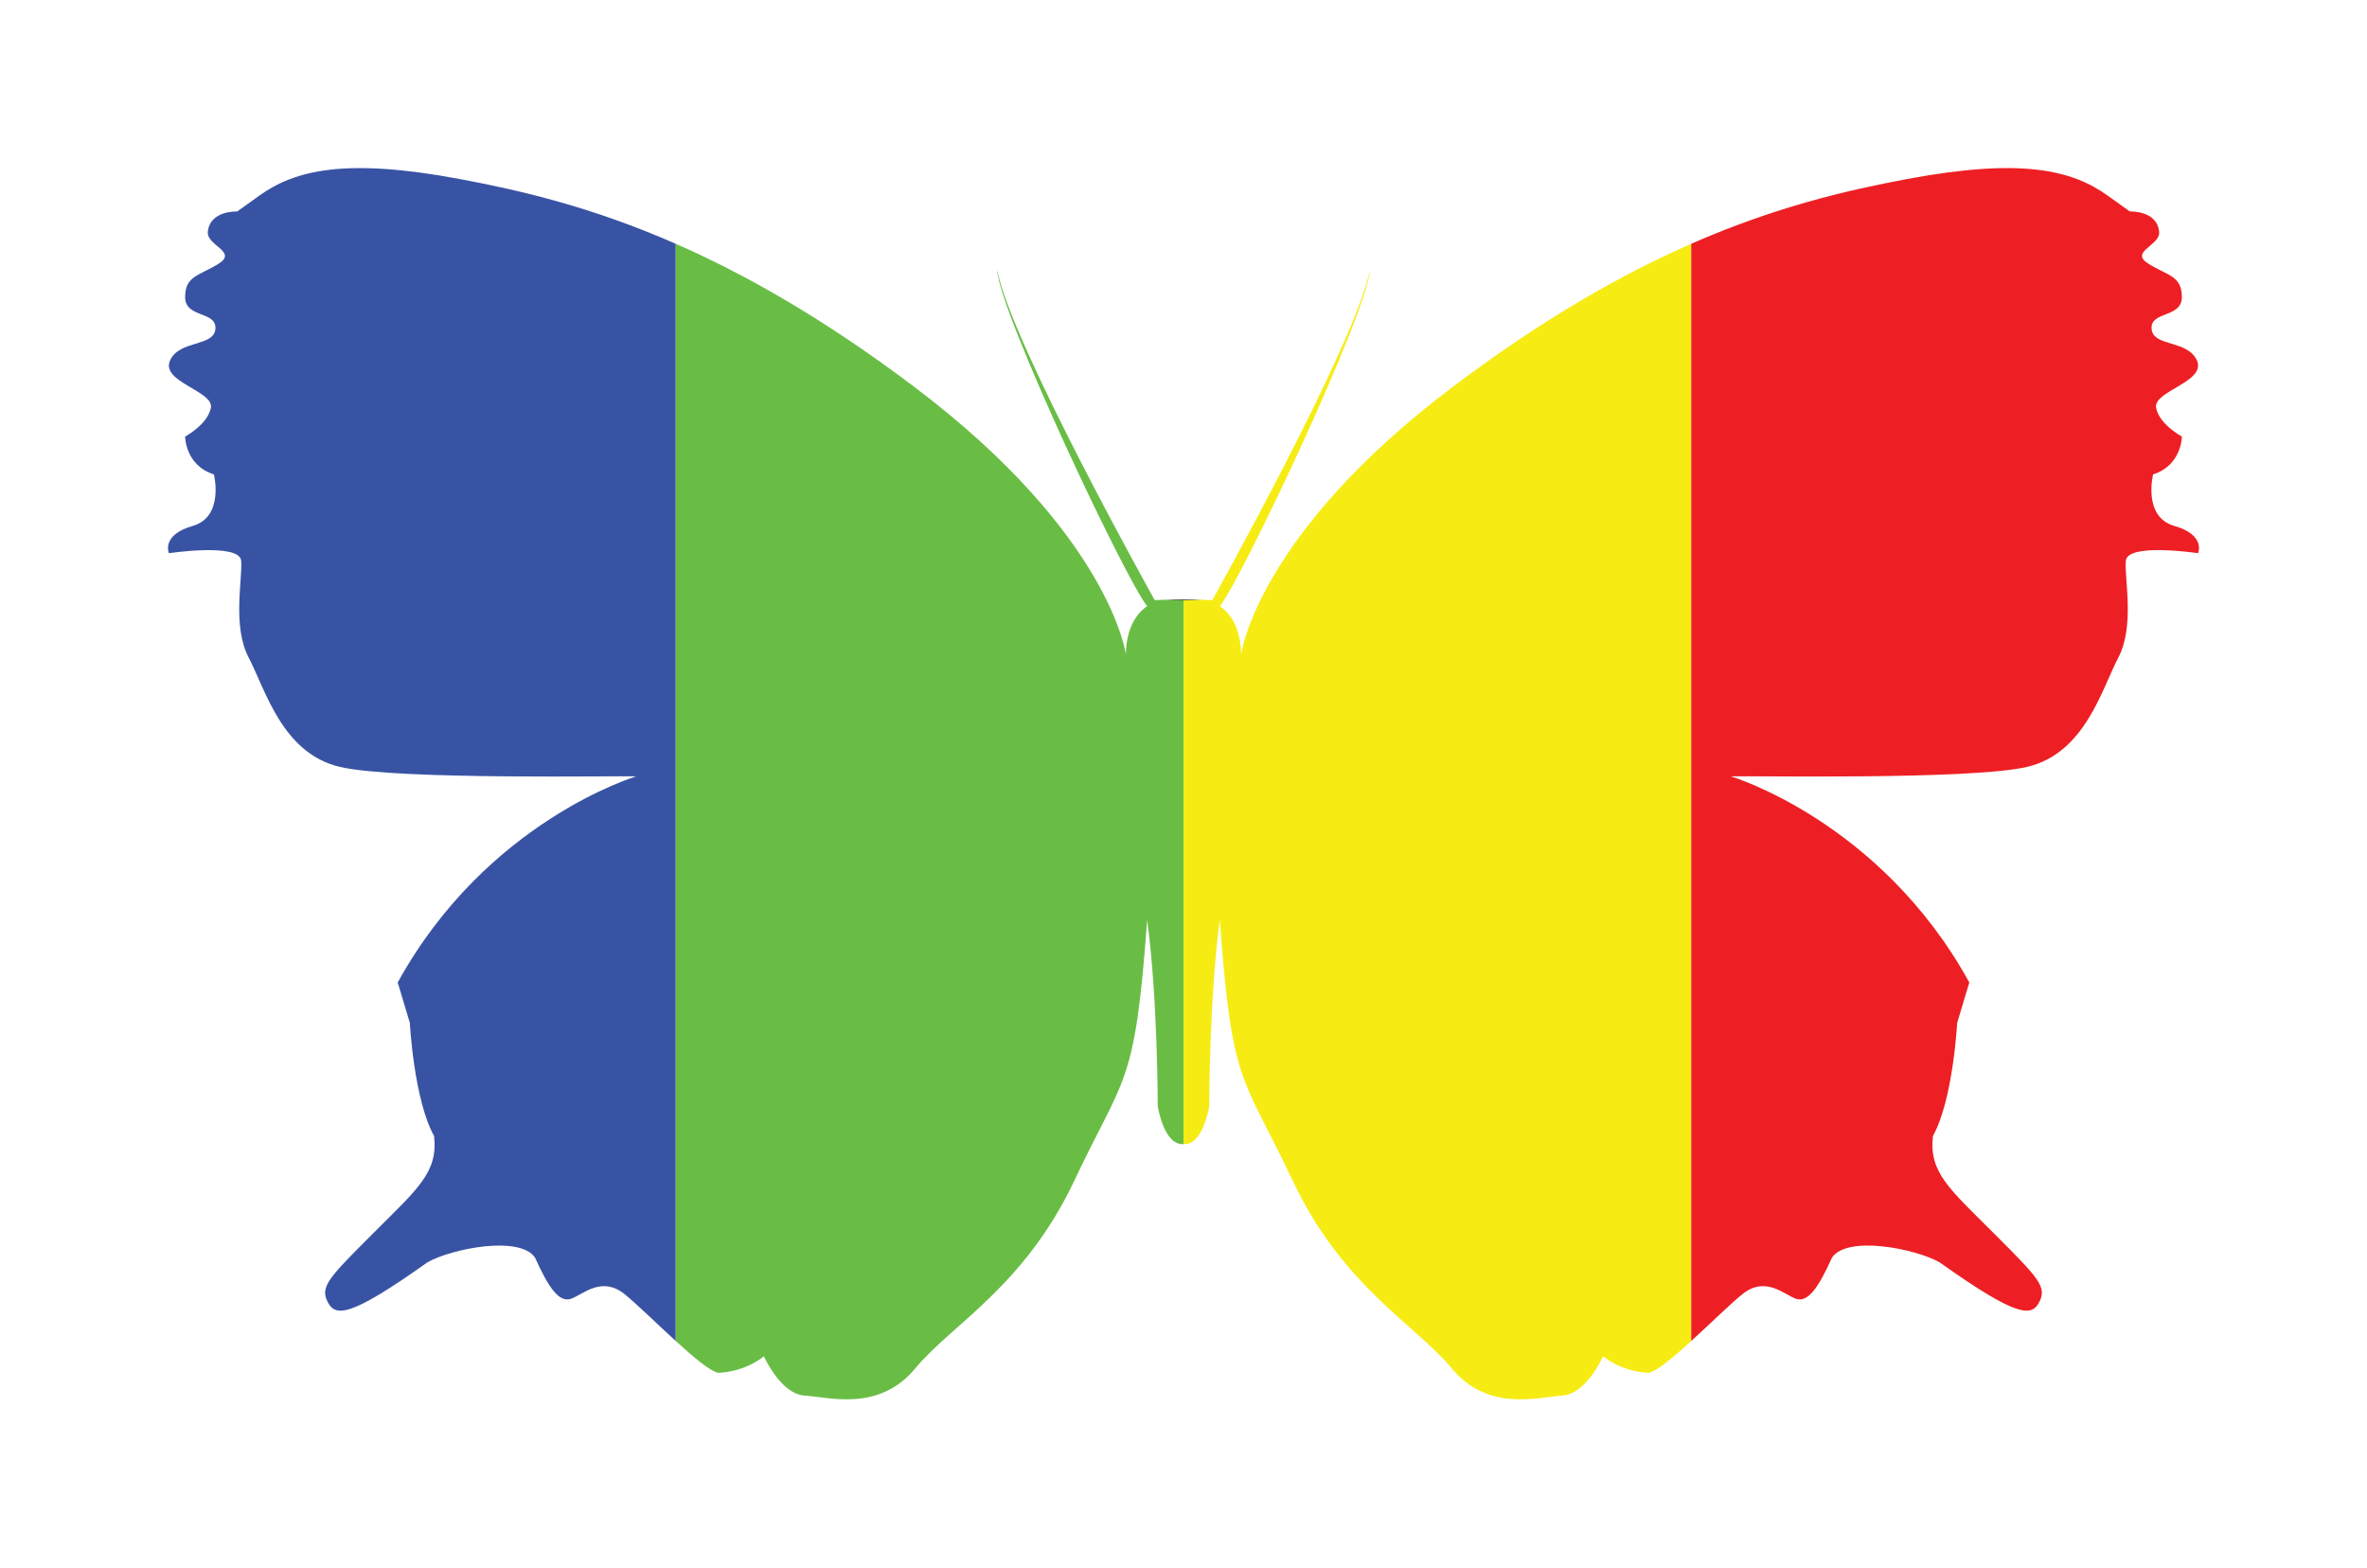
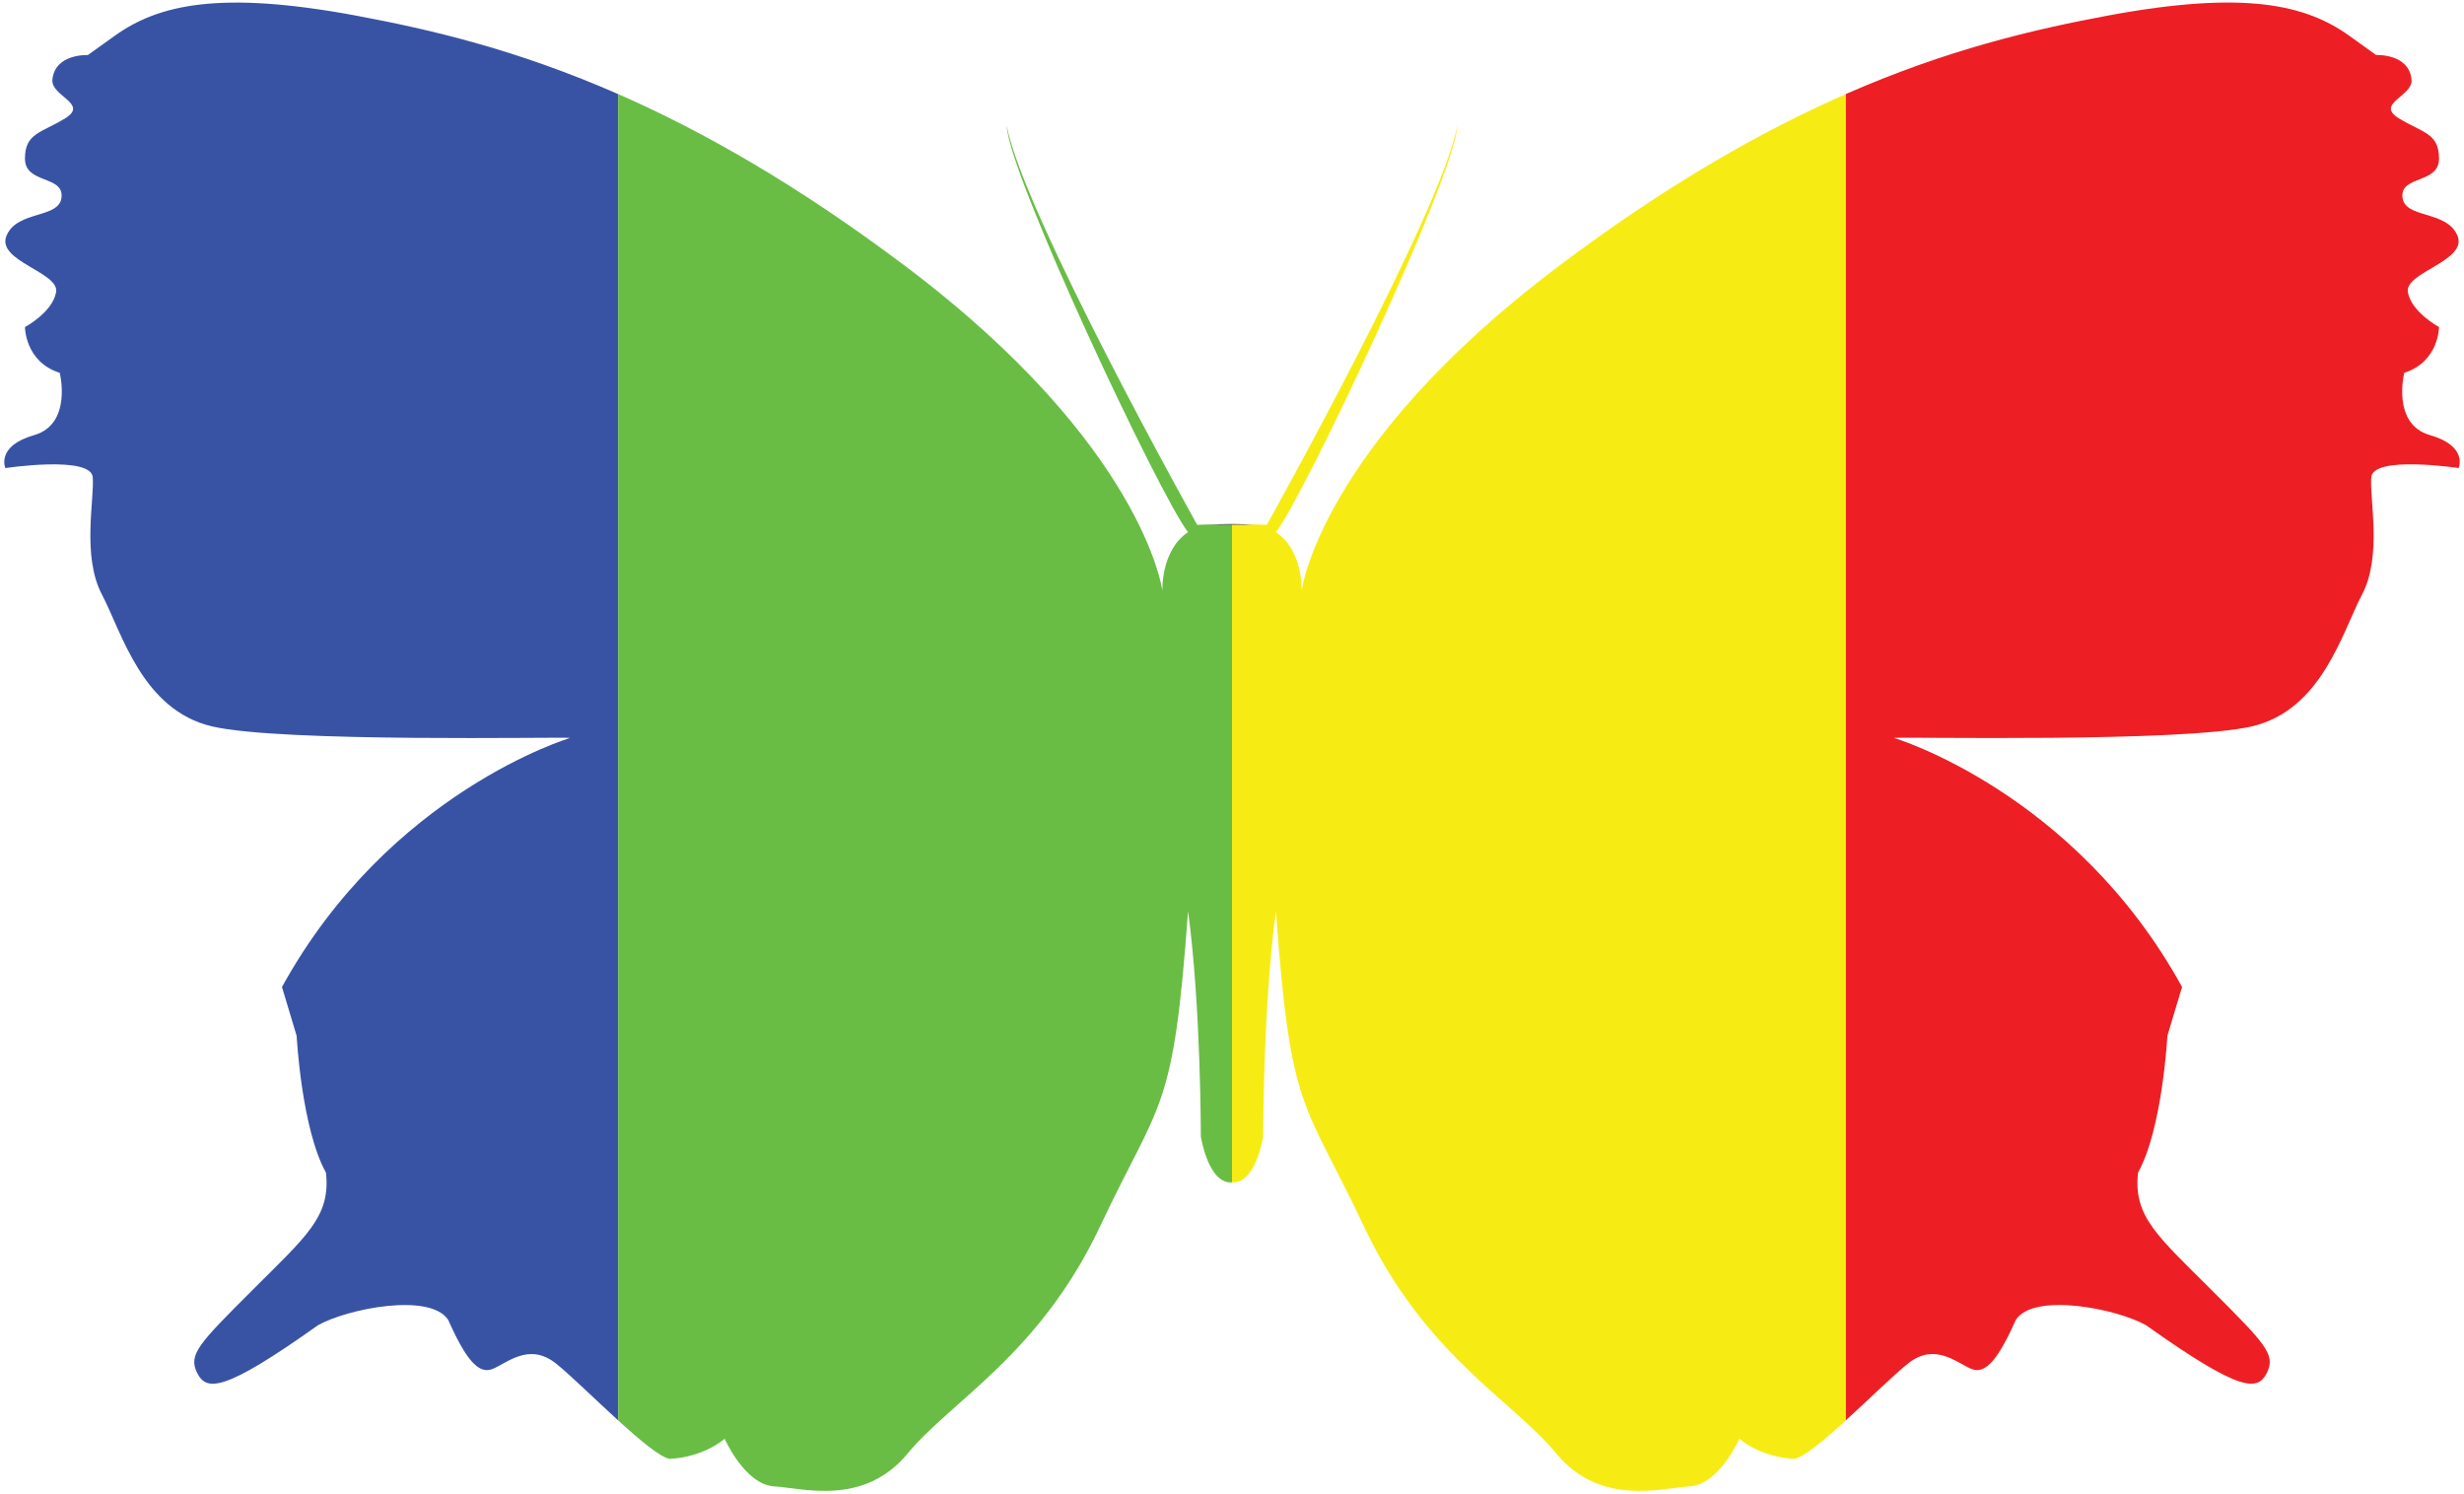
- <svg xmlns="http://www.w3.org/2000/svg" version="1.1" id="_x34_-color" x="0px" y="0px" width="296px" height="196px" viewBox="0 0 296 196" enable-background="new 0 0 296 196" xml:space="preserve">
+ <svg xmlns="http://www.w3.org/2000/svg" version="1.1" id="_x34_-color" x="0px" y="0px" width="254.863px" height="154.493px" viewBox="20.568 20.753 254.863 154.493" enable-background="new 20.568 20.753 254.863 154.493" xml:space="preserve">
  <g>
-     <path fill="#3953A4" d="M57.44,22.376c-14.211-2.651-20.534-1.126-25.01,2.083c-0.68,0.488-2.776,1.989-2.776,1.989   s-3.42-0.169-3.666,2.561c-0.152,1.697,3.791,2.461,1.331,3.979c-2.464,1.516-4.169,1.516-4.169,4.167   c0,2.653,3.977,1.708,3.785,3.979c-0.185,2.273-4.545,1.33-5.685,3.98c-1.132,2.651,5.5,3.788,5.121,5.873   c-0.382,2.083-3.221,3.599-3.221,3.599s0,3.6,3.6,4.736c0,0,1.324,5.305-2.654,6.443c-3.978,1.138-2.973,3.409-2.973,3.409   s8.846-1.326,9.036,0.946c0.19,2.276-1.139,8.15,0.947,12.125c2.083,3.979,4.167,11.935,11.366,13.645   c7.198,1.702,36.06,1.072,37.07,1.198c0,0-18.691,5.559-29.808,25.768c1.517,5.053,1.517,5.053,1.517,5.053   s0.504,9.598,3.032,14.146c0.508,4.546-2.021,6.566-7.578,12.125c-5.558,5.558-6.693,6.689-5.748,8.585   c0.951,1.895,2.653,2.085,12.503-4.924c3.031-1.705,11.558-3.409,13.454-0.569c1.705,3.79,3.029,5.684,4.543,5.117   c1.518-0.574,3.795-2.841,6.635-0.574c1.475,1.184,4.016,3.683,6.416,5.874V30.486C74.059,25.905,65.181,23.821,57.44,22.376z" />
-     <polygon points="148,74.966 148,74.966 148,74.966  " />
+     <path fill="#3953A4" d="M57.44,22.376c-14.211-2.651-20.534-1.126-25.01,2.083c-0.68,0.488-2.776,1.989-2.776,1.989   s-3.42-0.169-3.666,2.561c-0.152,1.697,3.791,2.461,1.331,3.979c-2.464,1.516-4.169,1.516-4.169,4.167   c0,2.653,3.977,1.708,3.785,3.979c-0.185,2.273-4.545,1.33-5.685,3.98c-1.132,2.651,5.5,3.788,5.121,5.873   c-0.382,2.083-3.221,3.599-3.221,3.599s0,3.6,3.6,4.736c0,0,1.324,5.305-2.654,6.443c-3.978,1.138-2.973,3.409-2.973,3.409   s8.846-1.326,9.036,0.946c0.19,2.276-1.139,8.15,0.947,12.125c2.083,3.979,4.167,11.935,11.366,13.645   c7.198,1.702,36.06,1.072,37.07,1.198c0,0-18.691,5.559-29.808,25.768c1.517,5.054,1.517,5.054,1.517,5.054   s0.504,9.598,3.032,14.146c0.508,4.547-2.021,6.566-7.578,12.125c-5.558,5.559-6.693,6.689-5.748,8.586   c0.951,1.895,2.653,2.084,12.503-4.925c3.031-1.704,11.558-3.409,13.454-0.569c1.705,3.791,3.029,5.685,4.543,5.117   c1.518-0.574,3.795-2.841,6.635-0.574c1.475,1.185,4.016,3.684,6.416,5.875V30.486C74.059,25.905,65.181,23.821,57.44,22.376z" />
+     <path d="M148,74.966L148,74.966L148,74.966z" />
    <path d="M148,75.046v-0.081l0,0c-0.833,0.001-1.665,0.022-2.322,0.081H148z" />
-     <path fill="#69BD45" d="M145.678,75.046c0.658-0.058,1.49-0.08,2.322-0.081c-1.801-0.004-3.599,0.081-3.599,0.081   s-18-32.207-19.704-41.298c0.189,5.114,15.913,38.455,18.755,42.056c-2.842,1.896-2.65,6.063-2.65,6.063   s-1.899-14.964-26.527-33.535c-11.213-8.453-21.038-14.018-29.769-17.847v137.202c2.225,2.032,4.328,3.799,5.329,3.979   c3.599-0.183,5.688-2.079,5.688-2.079s2.082,4.734,5.114,4.925c3.028,0.189,9.282,2.083,13.827-3.414   c4.549-5.494,13.641-10.23,19.896-23.493c6.251-13.263,7.576-11.555,9.093-32.583c1.325,9.661,1.325,23.302,1.325,23.302   s0.761,4.928,3.223,4.739V75.046H145.678z" />
-     <path d="M150.321,75.046c-0.658-0.058-1.49-0.08-2.321-0.081v0.081H150.321z" />
-     <path fill="#F6EC13" d="M155.199,81.868c0,0,0.189-4.167-2.653-6.063c2.843-3.601,18.568-36.941,18.759-42.056   c-1.706,9.091-19.706,41.298-19.706,41.298s-1.797-0.084-3.598-0.081l0,0c0.831,0.001,1.663,0.022,2.321,0.081H148v68.017   c2.461,0.188,3.221-4.739,3.221-4.739s0-13.641,1.324-23.302c1.519,21.028,2.843,19.32,9.094,32.583   c6.253,13.263,15.349,17.999,19.897,23.493c4.544,5.497,10.797,3.604,13.825,3.414c3.032-0.19,5.117-4.925,5.117-4.925   s2.085,1.896,5.687,2.079c1.002-0.181,3.108-1.95,5.332-3.982v-137.2c-8.731,3.829-18.559,9.395-29.773,17.848   C157.096,66.903,155.199,81.868,155.199,81.868z" />
-     <path fill="#ED1F24" d="M217.91,161.813c2.84-2.267,5.116,0,6.633,0.574c1.516,0.566,2.84-1.327,4.544-5.117   c1.896-2.84,10.423-1.136,13.452,0.569c9.851,7.009,11.556,6.818,12.504,4.924c0.946-1.896-0.189-3.027-5.748-8.585   c-5.559-5.559-8.085-7.579-7.577-12.125c2.528-4.549,3.031-14.146,3.031-14.146s0,0,1.518-5.053   c-11.115-20.209-29.807-25.768-29.807-25.768c1.009-0.125,29.869,0.504,37.068-1.198c7.199-1.71,9.283-9.665,11.366-13.645   c2.086-3.975,0.755-9.849,0.948-12.125c0.189-2.272,9.035-0.946,9.035-0.946s1.002-2.271-2.973-3.409   c-3.979-1.138-2.654-6.443-2.654-6.443c3.598-1.137,3.598-4.736,3.598-4.736s-2.839-1.515-3.22-3.599   c-0.378-2.085,6.251-3.222,5.119-5.873c-1.138-2.65-5.497-1.707-5.681-3.98c-0.192-2.271,3.781-1.326,3.781-3.979   c0-2.651-1.703-2.651-4.167-4.167c-2.46-1.518,1.481-2.282,1.328-3.979c-0.244-2.73-3.664-2.561-3.664-2.561   s-2.097-1.5-2.776-1.989c-4.478-3.209-10.8-4.734-25.01-2.083c-7.741,1.445-16.618,3.528-27.062,8.108v137.2   C213.897,165.493,216.436,162.997,217.91,161.813z" />
+     <path fill="#69BD45" d="M145.678,75.046c0.658-0.058,1.49-0.08,2.322-0.081c-1.801-0.004-3.599,0.081-3.599,0.081   s-18-32.207-19.704-41.298c0.189,5.114,15.913,38.455,18.755,42.056c-2.842,1.896-2.65,6.063-2.65,6.063   s-1.899-14.964-26.527-33.535c-11.213-8.453-21.038-14.018-29.769-17.847v137.203c2.225,2.031,4.328,3.799,5.329,3.979   c3.599-0.184,5.688-2.079,5.688-2.079s2.082,4.733,5.114,4.925c3.028,0.189,9.282,2.084,13.827-3.414   c4.549-5.494,13.641-10.229,19.896-23.492c6.251-13.264,7.576-11.556,9.093-32.584c1.325,9.662,1.325,23.303,1.325,23.303   s0.761,4.928,3.223,4.738V75.046H145.678z" />
+     <path d="M150.32,75.046c-0.657-0.058-1.489-0.08-2.32-0.081v0.081H150.32z" />
+     <path fill="#F6EC13" d="M155.199,81.868c0,0,0.189-4.167-2.653-6.063c2.843-3.601,18.568-36.941,18.759-42.056   C169.6,42.84,151.6,75.047,151.6,75.047s-1.797-0.084-3.599-0.081l0,0c0.831,0.001,1.663,0.022,2.321,0.081H148v68.018   c2.461,0.188,3.221-4.739,3.221-4.739s0-13.642,1.324-23.302c1.52,21.027,2.844,19.319,9.094,32.582   c6.254,13.264,15.35,18,19.897,23.494c4.544,5.496,10.797,3.604,13.825,3.414c3.031-0.191,5.117-4.926,5.117-4.926   s2.084,1.896,5.687,2.079c1.002-0.181,3.108-1.95,5.332-3.981V30.485c-8.731,3.829-18.56,9.395-29.772,17.848   C157.096,66.903,155.199,81.868,155.199,81.868z" />
+     <path fill="#ED1F24" d="M217.91,161.812c2.84-2.267,5.115,0,6.633,0.574c1.516,0.566,2.84-1.326,4.544-5.117   c1.896-2.84,10.423-1.136,13.452,0.569c9.852,7.009,11.557,6.818,12.504,4.925c0.945-1.896-0.189-3.027-5.748-8.586   s-8.085-7.578-7.577-12.125c2.528-4.549,3.031-14.146,3.031-14.146s0,0,1.519-5.054c-11.115-20.209-29.808-25.768-29.808-25.768   c1.009-0.125,29.869,0.504,37.067-1.198c7.199-1.71,9.283-9.665,11.367-13.645c2.086-3.975,0.754-9.849,0.947-12.125   c0.189-2.272,9.035-0.946,9.035-0.946s1.002-2.271-2.973-3.409c-3.979-1.138-2.654-6.443-2.654-6.443   c3.598-1.137,3.598-4.736,3.598-4.736s-2.839-1.515-3.22-3.599c-0.378-2.085,6.251-3.222,5.119-5.873   c-1.138-2.65-5.497-1.707-5.681-3.98c-0.192-2.271,3.781-1.326,3.781-3.979c0-2.651-1.703-2.651-4.168-4.167   c-2.459-1.518,1.481-2.282,1.328-3.979c-0.244-2.73-3.664-2.561-3.664-2.561s-2.097-1.5-2.775-1.989   c-4.479-3.209-10.801-4.734-25.01-2.083c-7.742,1.445-16.619,3.528-27.062,8.108v137.2   C213.896,165.493,216.436,162.997,217.91,161.812z" />
  </g>
</svg>
